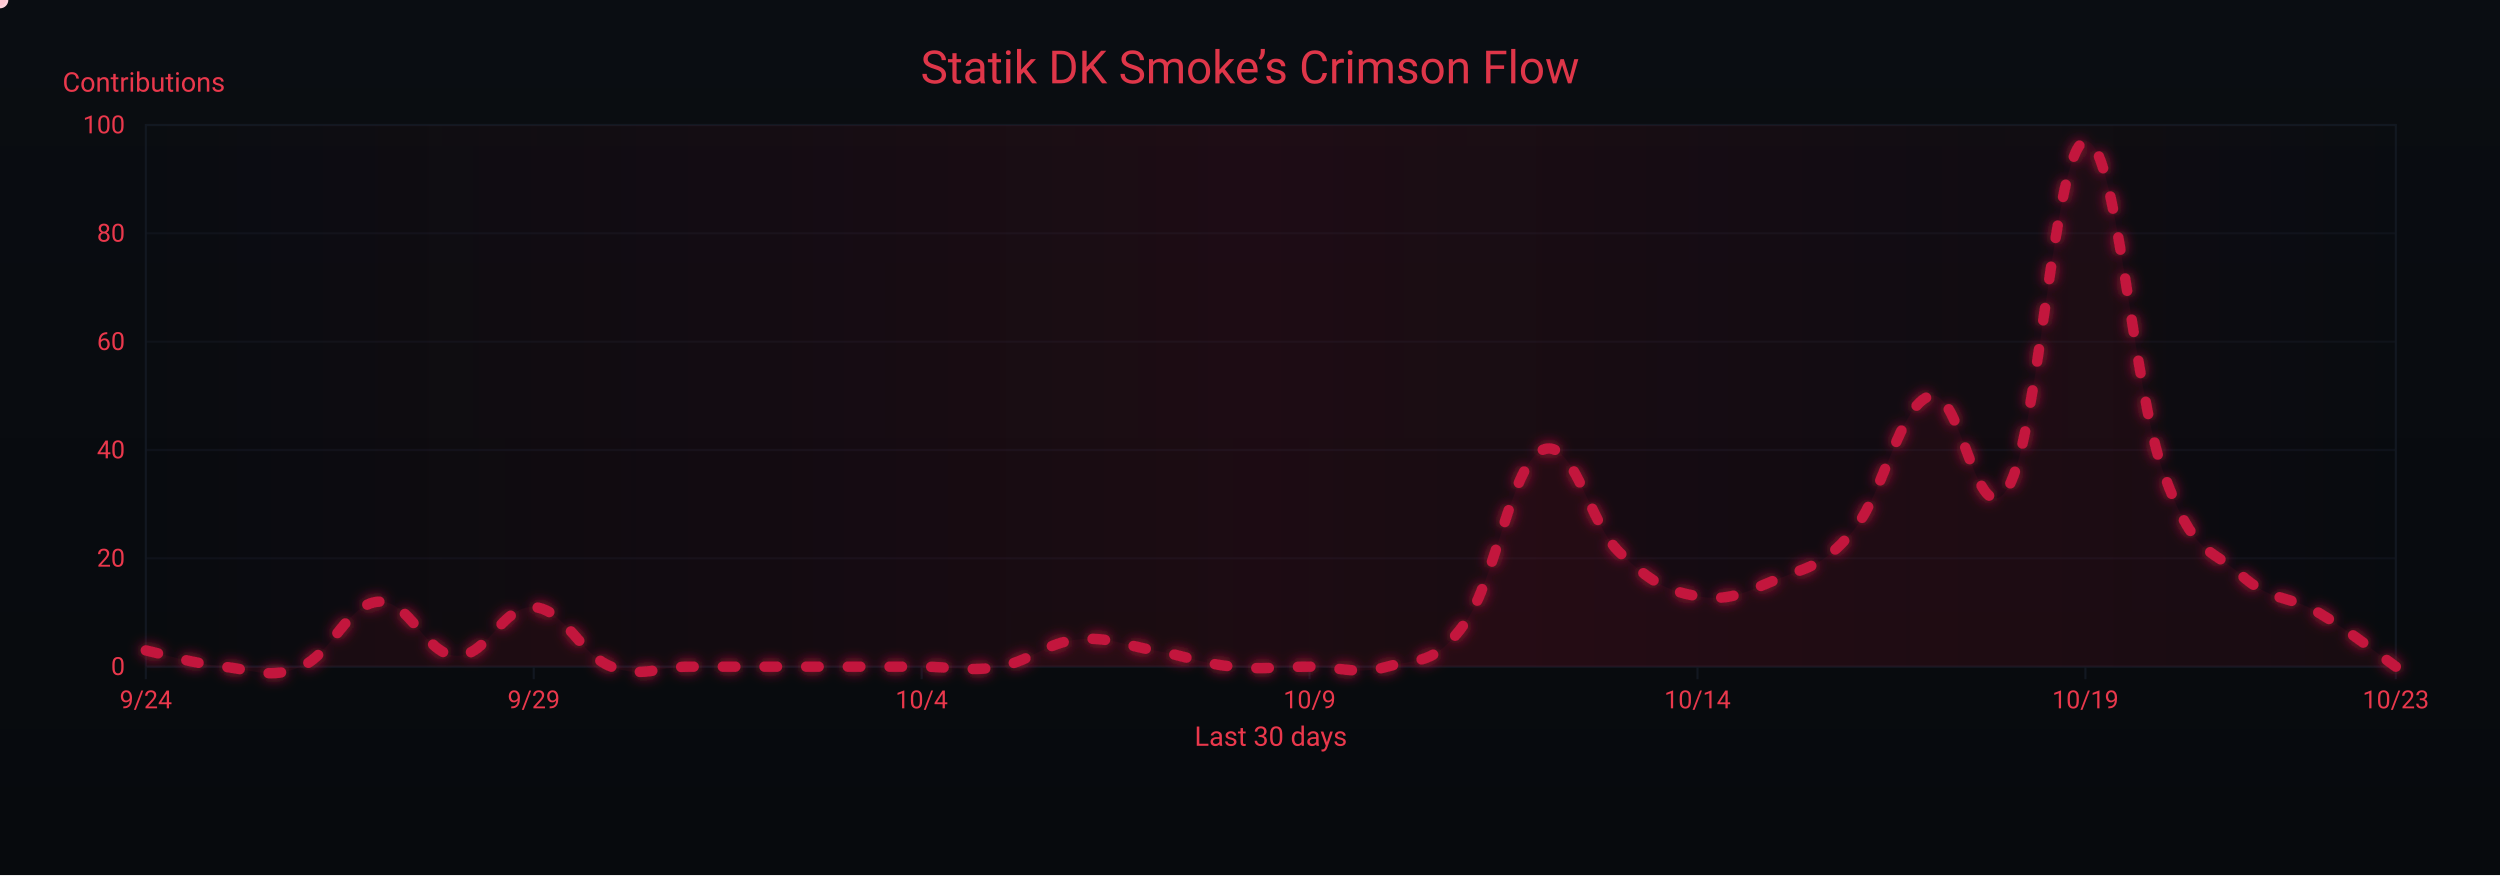
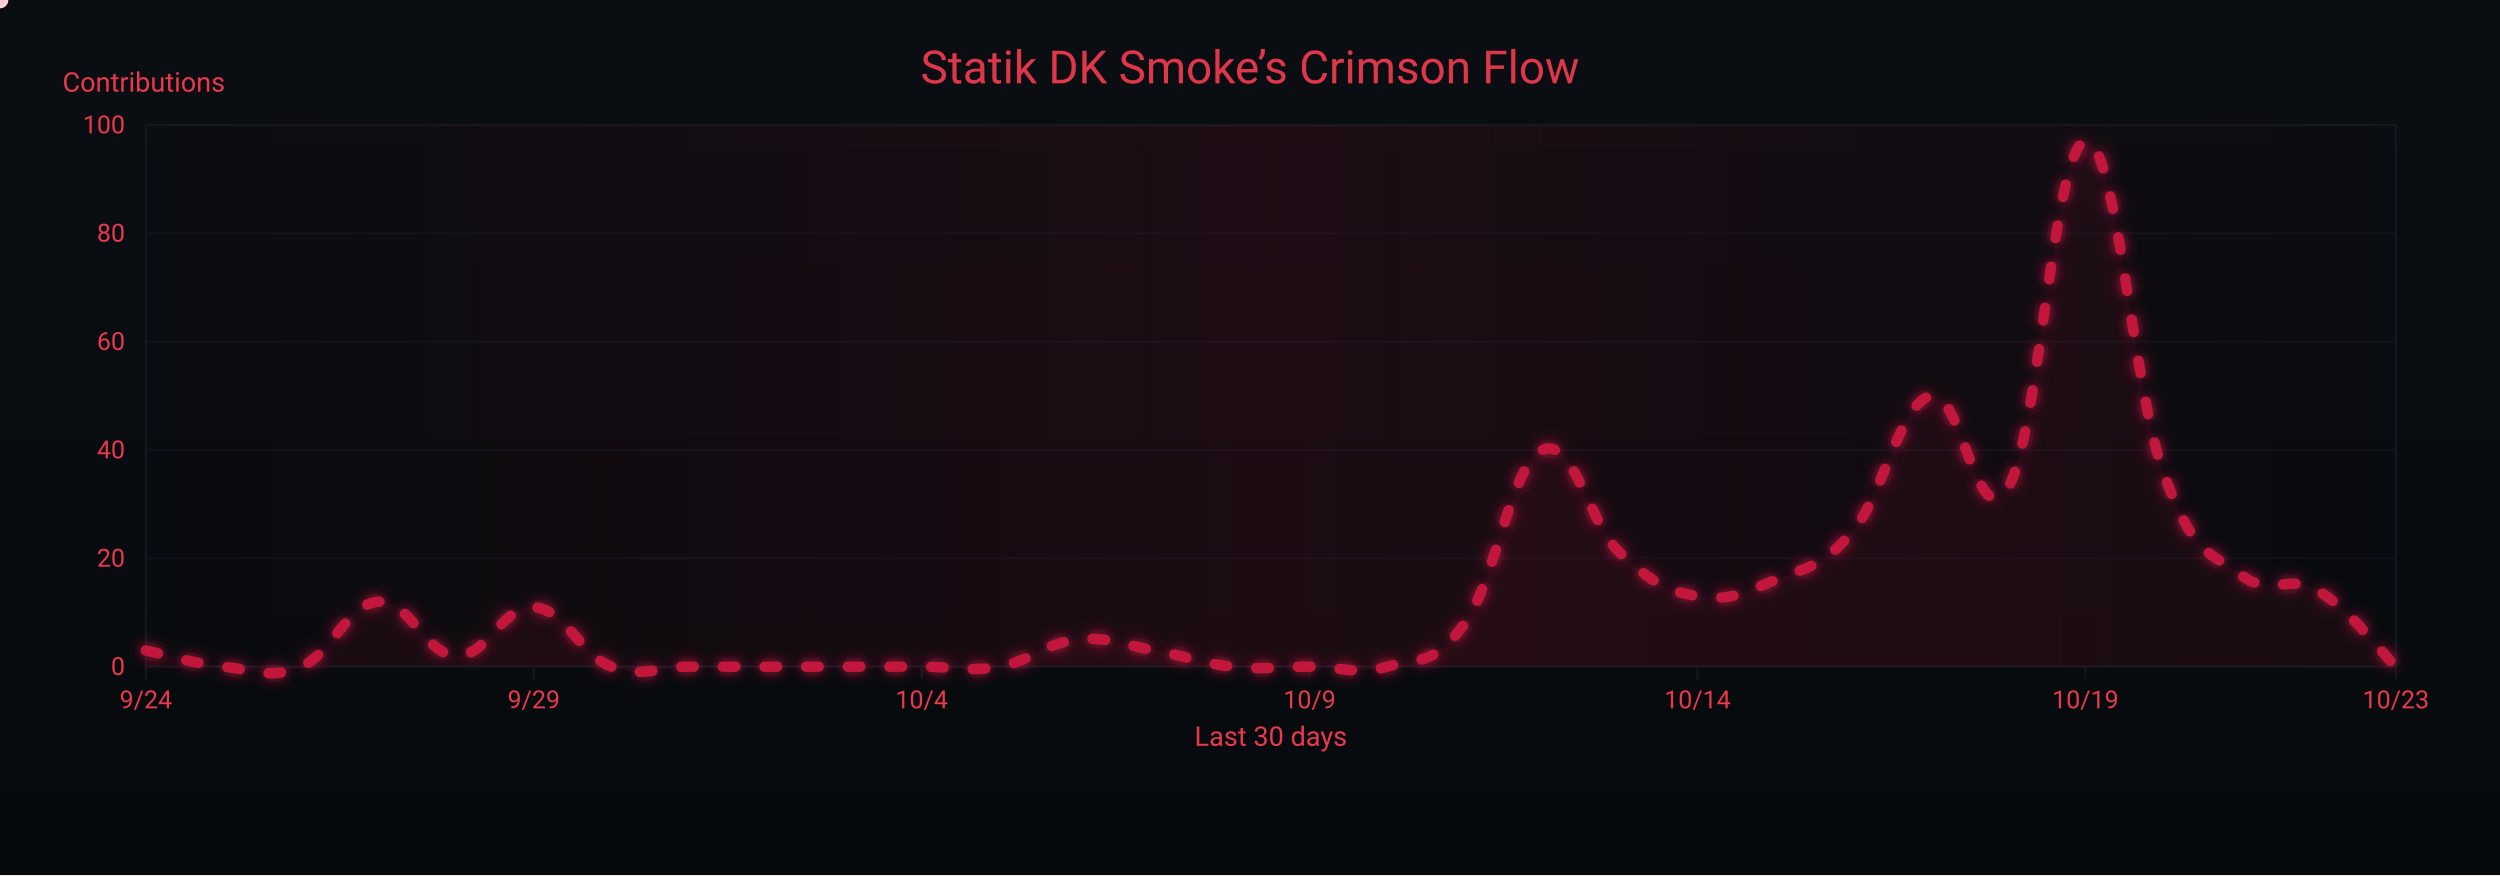
<svg xmlns="http://www.w3.org/2000/svg" width="1200" height="420" viewBox="0 0 1200 420" role="img" aria-label="Crimson Flow Graph">
  <defs>
    <linearGradient id="bgGrad" x1="0" y1="0" x2="0" y2="1">
      <stop offset="0%" stop-color="#0a0d12" />
      <stop offset="100%" stop-color="#070a0d" />
    </linearGradient>
    <filter id="glow">
      <feGaussianBlur stdDeviation="3" result="b1" />
      <feMerge>
        <feMergeNode in="b1" />
        <feMergeNode in="SourceGraphic" />
      </feMerge>
    </filter>
    <linearGradient id="sheen" x1="0" y1="0" x2="1" y2="0">
      <stop offset="0%" stop-color="#9b0e2a" stop-opacity="0" />
      <stop offset="50%" stop-color="#9b0e2a" stop-opacity=".14" />
      <stop offset="100%" stop-color="#9b0e2a" stop-opacity="0" />
      <animateTransform attributeName="gradientTransform" type="translate" from="-1 0" to="1 0" dur="9s" repeatCount="indefinite" />
    </linearGradient>
  </defs>
  <rect width="1200" height="420" fill="url(#bgGrad)" />
  <rect x="70" y="60" width="1080" height="260" fill="none" stroke="#121821" stroke-width="1" />
  <g font-family="ui-sans-serif,system-ui,-apple-system,Segoe UI,Roboto,Ubuntu,Arial" font-size="12">
    <path d="M70,320.0 H1150" stroke="#121821" stroke-width="1" opacity="0.6" />
    <text x="60" y="324.0" text-anchor="end" fill="#ea384c">0</text>
    <path d="M70,268.0 H1150" stroke="#121821" stroke-width="1" opacity="0.6" />
    <text x="60" y="272.0" text-anchor="end" fill="#ea384c">20</text>
    <path d="M70,216.0 H1150" stroke="#121821" stroke-width="1" opacity="0.6" />
    <text x="60" y="220.0" text-anchor="end" fill="#ea384c">40</text>
    <path d="M70,164.0 H1150" stroke="#121821" stroke-width="1" opacity="0.6" />
    <text x="60" y="168.0" text-anchor="end" fill="#ea384c">60</text>
    <path d="M70,112.0 H1150" stroke="#121821" stroke-width="1" opacity="0.6" />
    <text x="60" y="116.0" text-anchor="end" fill="#ea384c">80</text>
    <path d="M70,60.0 H1150" stroke="#121821" stroke-width="1" opacity="0.6" />
    <text x="60" y="64.0" text-anchor="end" fill="#ea384c">100</text>
    <text x="30" y="44" fill="#ea384c" font-size="13">Contributions</text>
  </g>
  <g font-family="ui-sans-serif,system-ui,-apple-system,Segoe UI,Roboto,Ubuntu,Arial" font-size="12">
    <path d="M70.0,320 V326" stroke="#121821" stroke-width="1" />
    <text x="70.0" y="340" text-anchor="middle" fill="#ea384c">9/24</text>
    <path d="M256.2,320 V326" stroke="#121821" stroke-width="1" />
    <text x="256.2" y="340" text-anchor="middle" fill="#ea384c">9/29</text>
    <path d="M442.4,320 V326" stroke="#121821" stroke-width="1" />
    <text x="442.4" y="340" text-anchor="middle" fill="#ea384c">10/4</text>
    <path d="M628.6,320 V326" stroke="#121821" stroke-width="1" />
    <text x="628.6" y="340" text-anchor="middle" fill="#ea384c">10/9</text>
    <path d="M814.8,320 V326" stroke="#121821" stroke-width="1" />
    <text x="814.8" y="340" text-anchor="middle" fill="#ea384c">10/14</text>
    <path d="M1001.0,320 V326" stroke="#121821" stroke-width="1" />
    <text x="1001.0" y="340" text-anchor="middle" fill="#ea384c">10/19</text>
    <path d="M1150.0,320 V326" stroke="#121821" stroke-width="1" />
    <text x="1150.0" y="340" text-anchor="middle" fill="#ea384c">10/23</text>
    <text x="610" y="358" text-anchor="middle" fill="#ea384c" font-size="13">Last 30 days</text>
  </g>
  <rect x="70" y="60" width="1080" height="260" fill="url(#sheen)" />
  <text x="600" y="40" text-anchor="middle" font-family="ui-sans-serif,system-ui,-apple-system,Segoe UI,Roboto,Ubuntu,Arial" font-size="22" fill="#ea384c" opacity=".95">Statik DK Smoke’s Crimson Flow</text>
-   <path d="M70.0,312.2 C77.4,313.8 92.3,318.4 107.2,320.0 C122.1,321.6 129.6,326.2 144.5,320.0 C159.4,313.8 166.8,289.8 181.7,288.8 C196.6,287.8 204.1,314.3 219.0,314.8 C233.9,315.3 241.3,290.4 256.2,291.4 C271.1,292.4 278.6,314.3 293.4,320.0 C308.3,325.7 315.8,320.0 330.7,320.0 C345.6,320.0 353.0,320.0 367.9,320.0 C382.8,320.0 390.3,320.0 405.2,320.0 C420.1,320.0 427.5,320.0 442.4,320.0 C457.3,320.0 464.8,322.6 479.7,320.0 C494.6,317.4 502.0,308.6 516.9,307.0 C531.8,305.4 539.2,309.6 554.1,312.2 C569.0,314.8 576.5,318.4 591.4,320.0 C606.3,321.6 613.7,320.0 628.6,320.0 C643.5,320.0 651.0,324.2 665.9,320.0 C680.8,315.8 688.2,320.0 703.1,299.2 C718.0,278.4 725.4,222.8 740.3,216.0 C755.2,209.2 762.7,251.4 777.6,265.4 C792.5,279.4 799.9,283.6 814.8,286.2 C829.7,288.8 837.2,284.6 852.1,278.4 C867.0,272.2 874.4,272.7 889.3,255.0 C904.2,237.3 911.7,194.2 926.6,190.0 C941.4,185.8 948.9,258.6 963.8,234.2 C978.7,209.8 986.1,69.4 1001.0,67.8 C1015.9,66.2 1023.4,184.8 1038.3,226.4 C1053.2,268.0 1060.6,262.3 1075.5,275.8 C1090.4,289.3 1097.9,285.2 1112.8,294.0 C1127.7,302.8 1142.6,314.8 1150.0,320.0 L 1150,320 L 70,320 Z" fill="#7a0f26" opacity=".13">
+   <path d="M70.0,312.2 C77.4,313.8 92.3,318.4 107.2,320.0 C122.1,321.6 129.6,326.2 144.5,320.0 C159.4,313.8 166.8,289.8 181.7,288.8 C196.6,287.8 204.1,314.3 219.0,314.8 C233.9,315.3 241.3,290.4 256.2,291.4 C271.1,292.4 278.6,314.3 293.4,320.0 C308.3,325.7 315.8,320.0 330.7,320.0 C345.6,320.0 353.0,320.0 367.9,320.0 C382.8,320.0 390.3,320.0 405.2,320.0 C420.1,320.0 427.5,320.0 442.4,320.0 C457.3,320.0 464.8,322.6 479.7,320.0 C494.6,317.4 502.0,308.6 516.9,307.0 C531.8,305.4 539.2,309.6 554.1,312.2 C569.0,314.8 576.5,318.4 591.4,320.0 C606.3,321.6 613.7,320.0 628.6,320.0 C643.5,320.0 651.0,324.2 665.9,320.0 C680.8,315.8 688.2,320.0 703.1,299.2 C718.0,278.4 725.4,222.8 740.3,216.0 C755.2,209.2 762.7,251.4 777.6,265.4 C792.5,279.4 799.9,283.6 814.8,286.2 C829.7,288.8 837.2,284.6 852.1,278.4 C867.0,272.2 874.4,272.7 889.3,255.0 C904.2,237.3 911.7,194.2 926.6,190.0 C941.4,185.8 948.9,258.6 963.8,234.2 C978.7,209.8 986.1,69.4 1001.0,67.8 C1015.9,66.2 1023.4,184.8 1038.3,226.4 C1053.2,268.0 1060.6,264.4 1075.5,275.8 C1090.4,287.2 1097.9,274.8 1112.8,283.6 C1127.7,292.4 1142.6,312.7 1150.0,320.0 L 1150,320 L 70,320 Z" fill="#7a0f26" opacity=".13">
    <animate attributeName="opacity" values=".10;.17;.10" dur="6s" repeatCount="indefinite" />
  </path>
-   <path id="curve" d="M70.0,312.2 C77.4,313.8 92.3,318.4 107.2,320.0 C122.1,321.6 129.6,326.2 144.5,320.0 C159.4,313.8 166.8,289.8 181.7,288.8 C196.6,287.8 204.1,314.3 219.0,314.8 C233.9,315.3 241.3,290.4 256.2,291.4 C271.1,292.4 278.6,314.3 293.4,320.0 C308.3,325.7 315.8,320.0 330.7,320.0 C345.6,320.0 353.0,320.0 367.9,320.0 C382.8,320.0 390.3,320.0 405.2,320.0 C420.1,320.0 427.5,320.0 442.4,320.0 C457.3,320.0 464.8,322.6 479.7,320.0 C494.6,317.4 502.0,308.6 516.9,307.0 C531.8,305.4 539.2,309.6 554.1,312.2 C569.0,314.8 576.5,318.4 591.4,320.0 C606.3,321.6 613.7,320.0 628.6,320.0 C643.5,320.0 651.0,324.2 665.9,320.0 C680.8,315.8 688.2,320.0 703.1,299.2 C718.0,278.4 725.4,222.8 740.3,216.0 C755.2,209.2 762.7,251.4 777.6,265.4 C792.5,279.4 799.9,283.6 814.8,286.2 C829.7,288.8 837.2,284.6 852.1,278.4 C867.0,272.2 874.4,272.7 889.3,255.0 C904.2,237.3 911.7,194.2 926.6,190.0 C941.4,185.8 948.9,258.6 963.8,234.2 C978.7,209.8 986.1,69.4 1001.0,67.8 C1015.9,66.2 1023.4,184.8 1038.3,226.4 C1053.2,268.0 1060.6,262.3 1075.5,275.8 C1090.4,289.3 1097.9,285.2 1112.8,294.0 C1127.7,302.8 1142.6,314.8 1150.0,320.0" fill="none" stroke="#c3193d" stroke-width="5" stroke-linecap="round" stroke-linejoin="round" stroke-dasharray="6 14" filter="url(#glow)">
+   <path id="curve" d="M70.0,312.2 C77.4,313.8 92.3,318.4 107.2,320.0 C122.1,321.6 129.6,326.2 144.5,320.0 C159.4,313.8 166.8,289.8 181.7,288.8 C196.6,287.8 204.1,314.3 219.0,314.8 C233.9,315.3 241.3,290.4 256.2,291.4 C271.1,292.4 278.6,314.3 293.4,320.0 C308.3,325.7 315.8,320.0 330.7,320.0 C345.6,320.0 353.0,320.0 367.9,320.0 C382.8,320.0 390.3,320.0 405.2,320.0 C420.1,320.0 427.5,320.0 442.4,320.0 C457.3,320.0 464.8,322.6 479.7,320.0 C494.6,317.4 502.0,308.6 516.9,307.0 C531.8,305.4 539.2,309.6 554.1,312.2 C569.0,314.8 576.5,318.4 591.4,320.0 C606.3,321.6 613.7,320.0 628.6,320.0 C643.5,320.0 651.0,324.2 665.9,320.0 C680.8,315.8 688.2,320.0 703.1,299.2 C718.0,278.4 725.4,222.8 740.3,216.0 C755.2,209.2 762.7,251.4 777.6,265.4 C792.5,279.4 799.9,283.6 814.8,286.2 C829.7,288.8 837.2,284.6 852.1,278.4 C867.0,272.2 874.4,272.7 889.3,255.0 C904.2,237.3 911.7,194.2 926.6,190.0 C941.4,185.8 948.9,258.6 963.8,234.2 C978.7,209.8 986.1,69.4 1001.0,67.8 C1015.9,66.2 1023.4,184.8 1038.3,226.4 C1053.2,268.0 1060.6,264.4 1075.5,275.8 C1090.4,287.2 1097.9,274.8 1112.8,283.6 C1127.7,292.4 1142.6,312.7 1150.0,320.0" fill="none" stroke="#c3193d" stroke-width="5" stroke-linecap="round" stroke-linejoin="round" stroke-dasharray="6 14" filter="url(#glow)">
    <animate attributeName="stroke-dashoffset" values="0;-220" dur="4.8s" repeatCount="indefinite" />
  </path>
  <g fill="#ffd1db">
    <circle r="4">
      <animateMotion dur="7s" rotate="auto" repeatCount="indefinite">
        <mpath href="#curve" />
      </animateMotion>
      <animate attributeName="opacity" values="1;.3;1" dur="2.2s" repeatCount="indefinite" />
    </circle>
    <circle r="3" fill="#ffffff">
      <animateMotion dur="8.2s" begin="1s" rotate="auto" repeatCount="indefinite">
        <mpath href="#curve" />
      </animateMotion>
      <animate attributeName="opacity" values=".7;.2;.7" dur="2.4s" repeatCount="indefinite" />
    </circle>
    <circle r="3" fill="#ffc7d3">
      <animateMotion dur="6s" begin="2s" rotate="auto" repeatCount="indefinite">
        <mpath href="#curve" />
      </animateMotion>
      <animate attributeName="opacity" values=".8;.3;.8" dur="2s" repeatCount="indefinite" />
    </circle>
  </g>
</svg>
